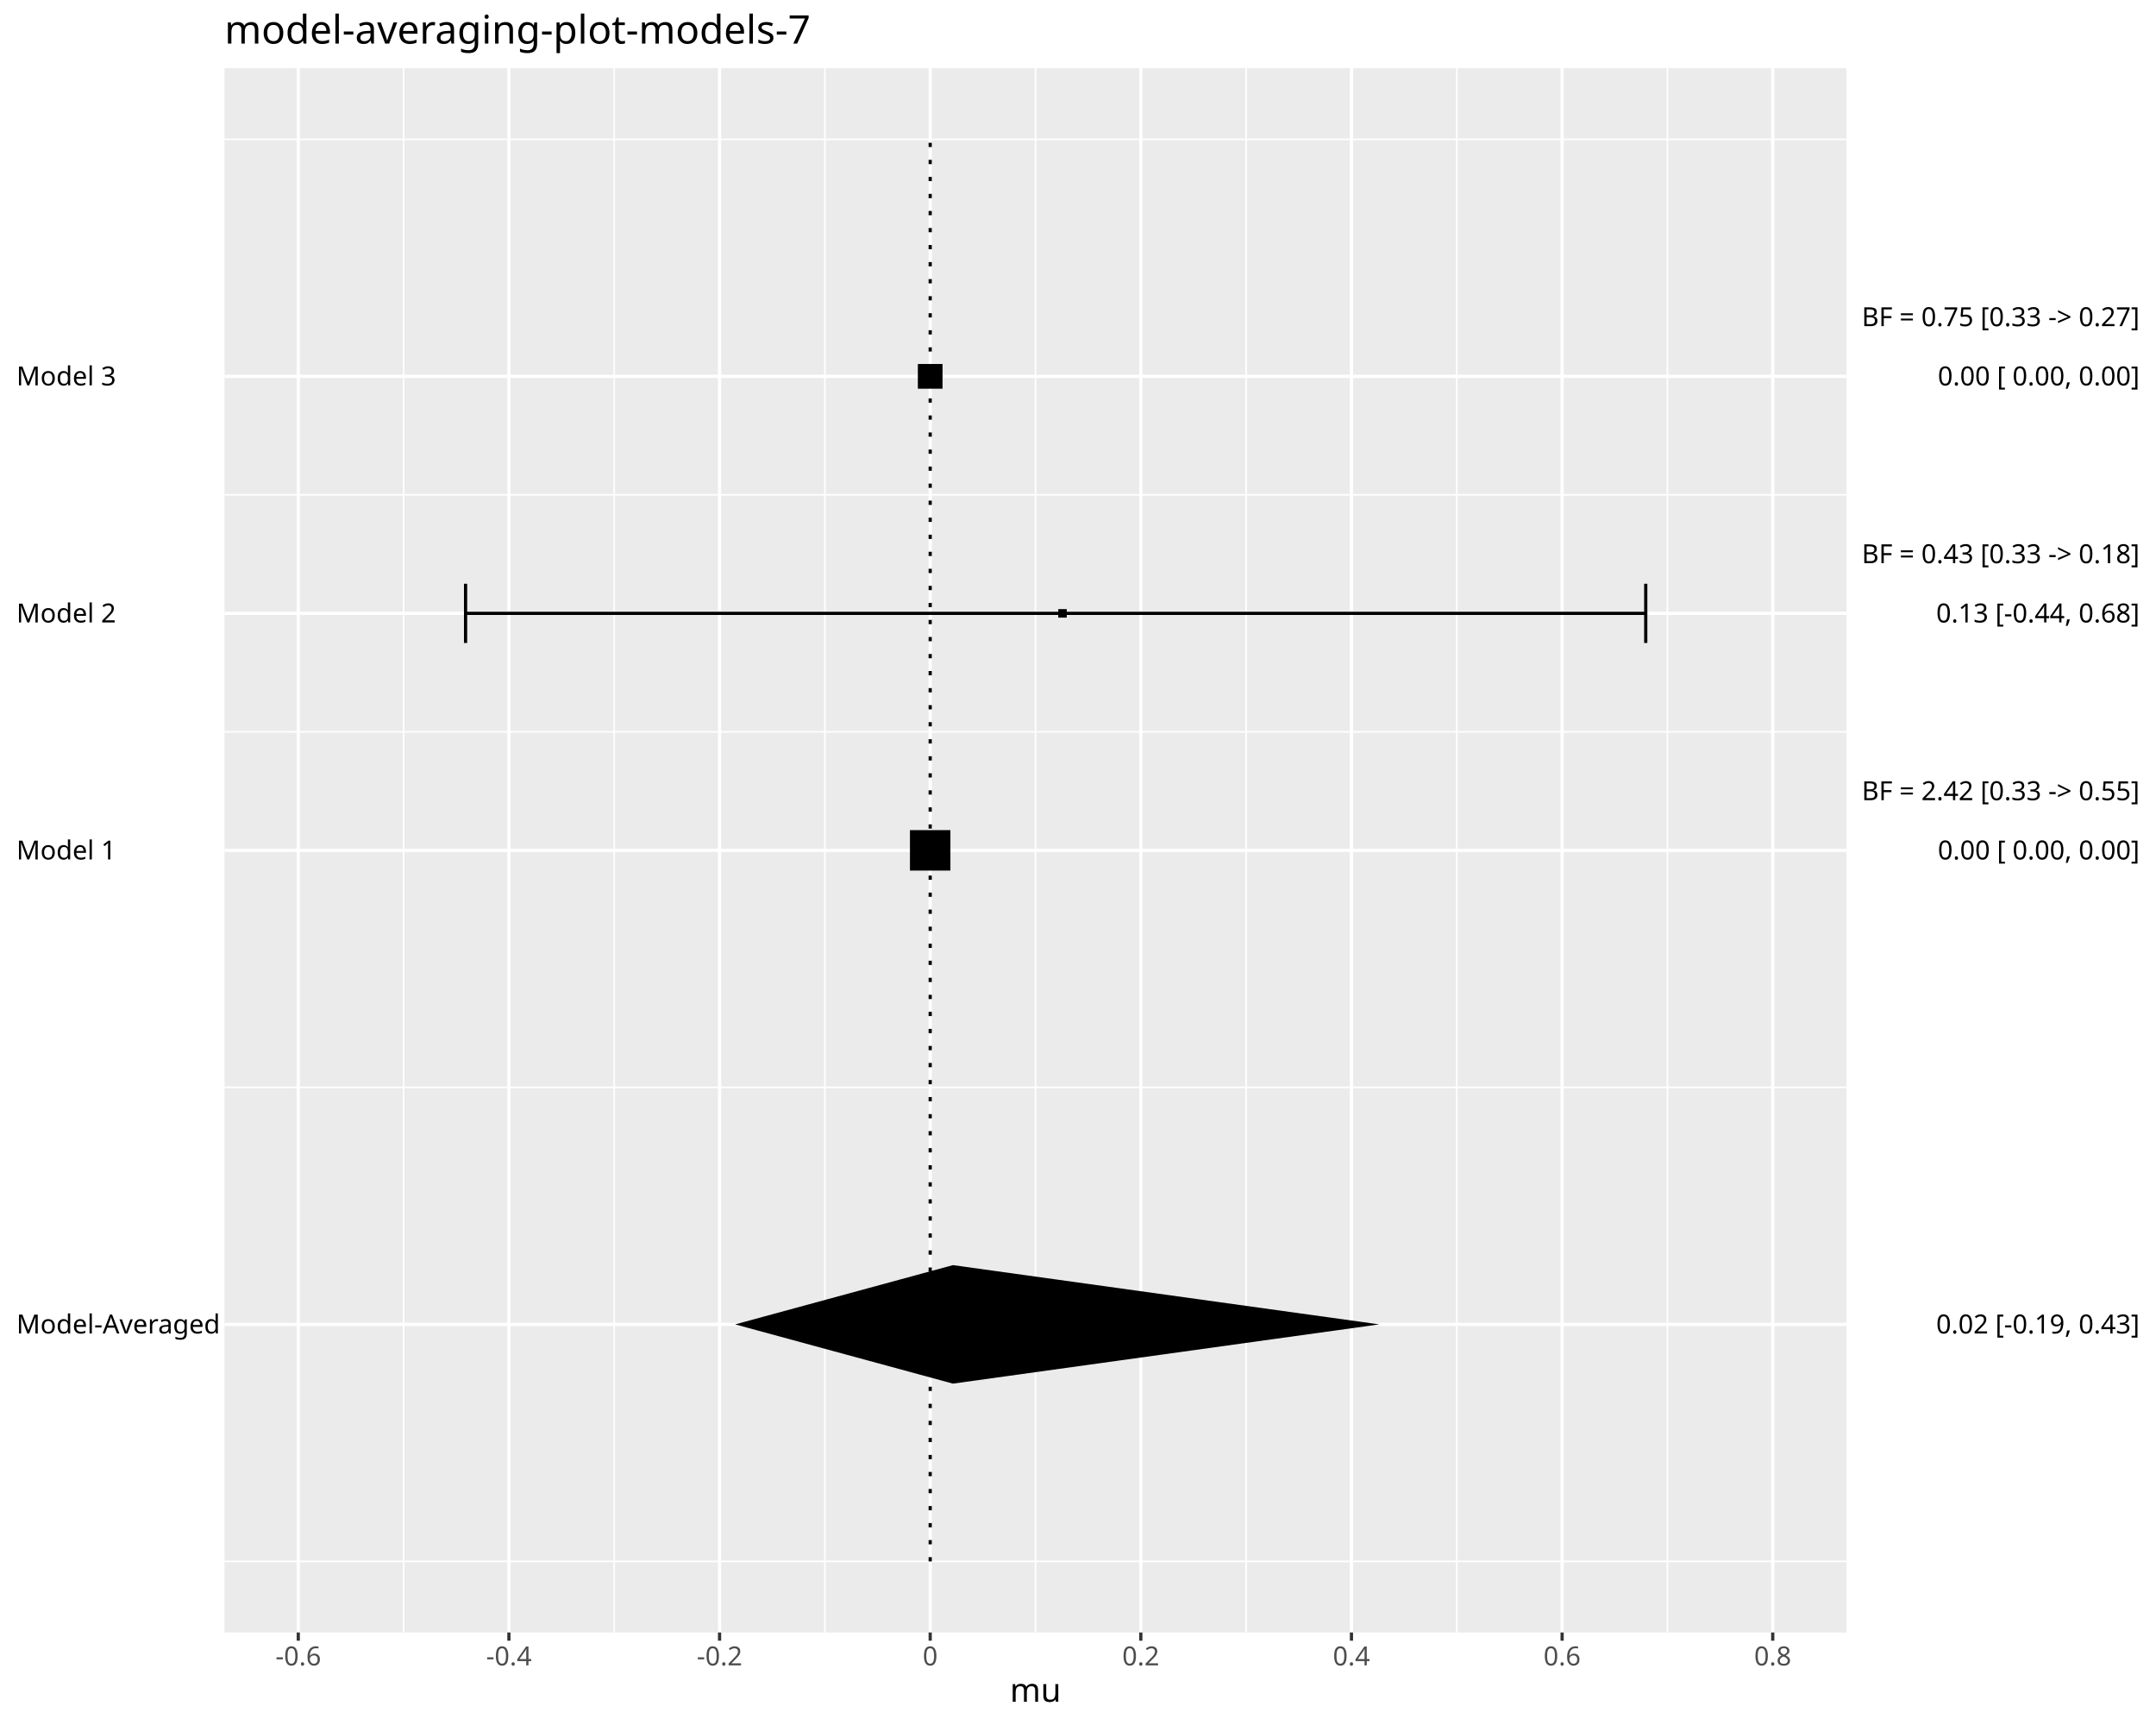
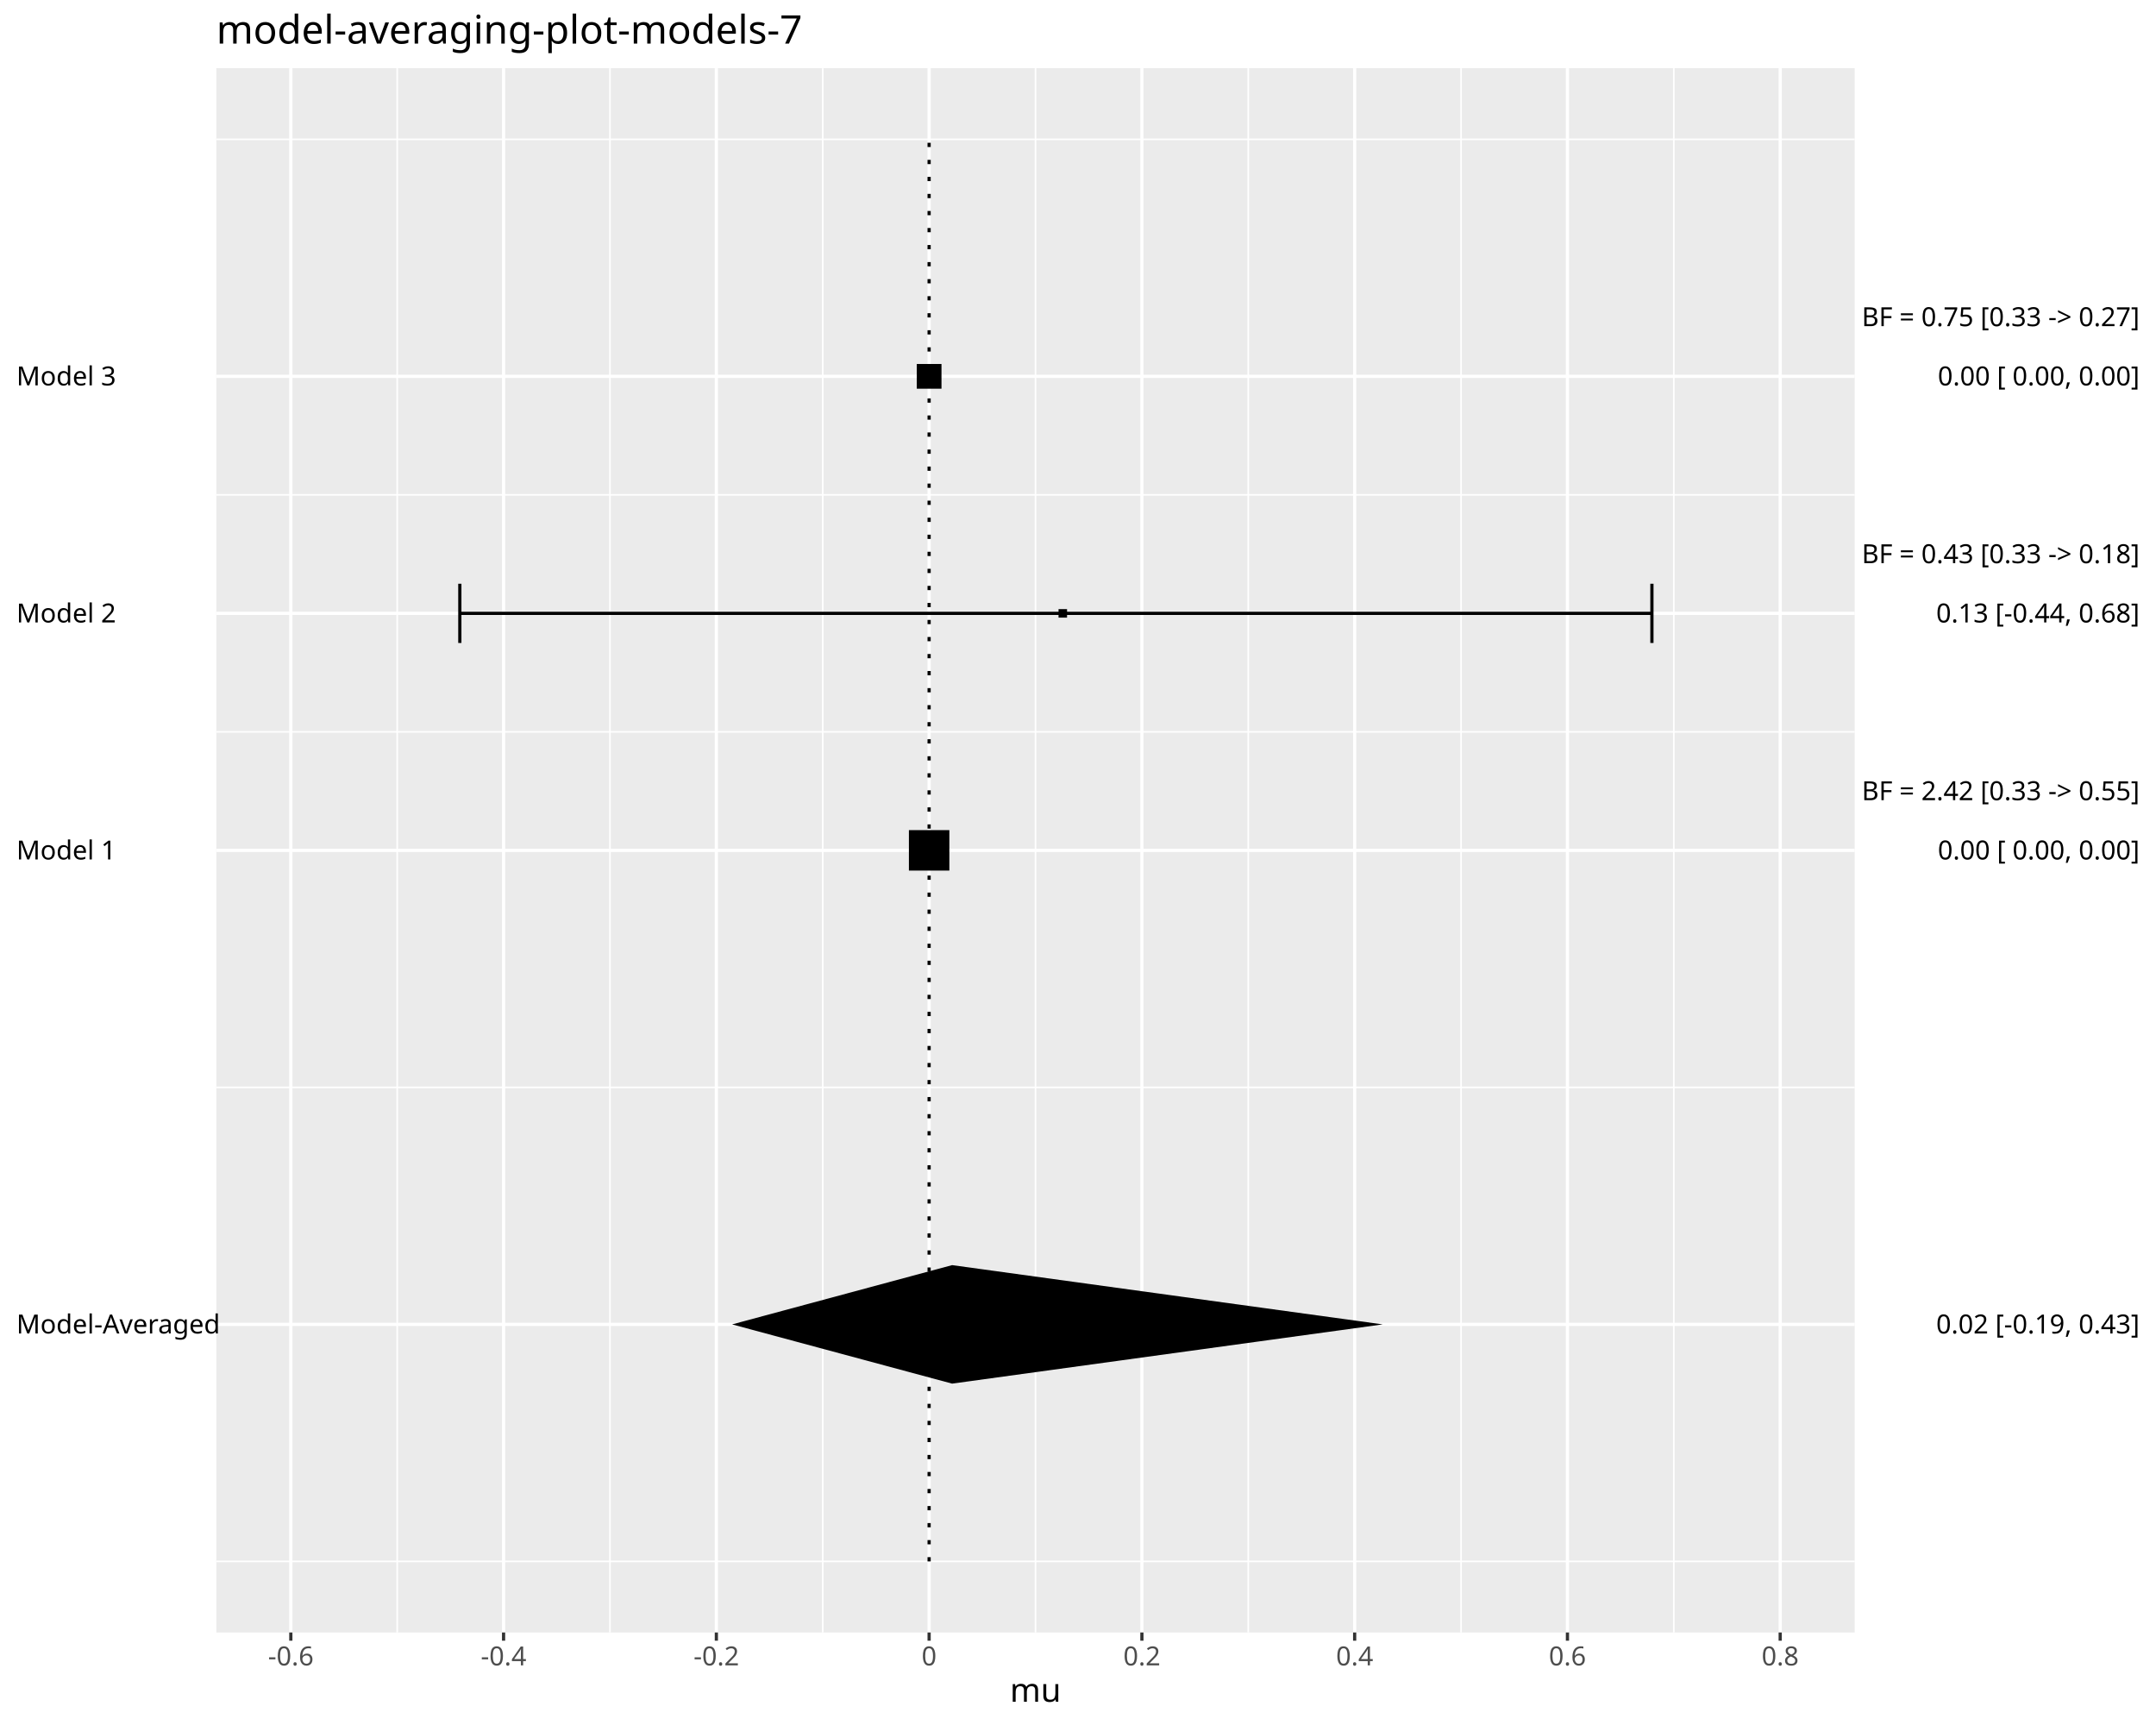
<svg xmlns="http://www.w3.org/2000/svg" class="svglite" data-engine-version="2.0" width="720.00pt" height="576.00pt" viewBox="0 0 720.00 576.00">
  <defs>
    <style type="text/css">
    .svglite line, .svglite polyline, .svglite polygon, .svglite path, .svglite rect, .svglite circle {
      fill: none;
      stroke: #000000;
      stroke-linecap: round;
      stroke-linejoin: round;
      stroke-miterlimit: 10.00;
    }
  </style>
  </defs>
  <rect width="100%" height="100%" style="stroke: none; fill: #FFFFFF;" />
  <defs>
    <clipPath id="cpMC4wMHw3MjAuMDB8MC4wMHw1NzYuMDA=">
      <rect x="0.00" y="0.00" width="720.00" height="576.00" />
    </clipPath>
  </defs>
  <g clip-path="url(#cpMC4wMHw3MjAuMDB8MC4wMHw1NzYuMDA=)">
-     <rect x="0.00" y="0.00" width="720.00" height="576.00" style="stroke-width: 1.07; stroke: #FFFFFF; fill: #FFFFFF;" />
+     <rect x="0" y="0.00" width="720.00" height="576.00" style="stroke-width: 1.07; stroke: #FFFFFF; fill: #FFFFFF;" />
  </g>
  <defs>
-     <clipPath id="cpNzQuOTl8NjE2LjYzfDIyLjc4fDU0NS4xMQ==">
-       <rect x="74.99" y="22.78" width="541.64" height="522.33" />
+     <clipPath id="cpNzIuMjV8NjE5LjM3fDIyLjc4fDU0NS4xMQ==">
+       <rect x="72.25" y="22.78" width="547.12" height="522.33" />
    </clipPath>
  </defs>
-   <g clip-path="url(#cpNzQuOTl8NjE2LjYzfDIyLjc4fDU0NS4xMQ==)">
-     <rect x="74.99" y="22.78" width="541.64" height="522.33" style="stroke-width: 1.07; stroke: none; fill: #EBEBEB;" />
-     <polyline points="74.99,521.37 616.63,521.37 " style="stroke-width: 0.53; stroke: #FFFFFF; stroke-linecap: butt;" />
-     <polyline points="74.99,363.09 616.63,363.09 " style="stroke-width: 0.53; stroke: #FFFFFF; stroke-linecap: butt;" />
-     <polyline points="74.99,244.38 616.63,244.38 " style="stroke-width: 0.53; stroke: #FFFFFF; stroke-linecap: butt;" />
-     <polyline points="74.99,165.24 616.63,165.24 " style="stroke-width: 0.53; stroke: #FFFFFF; stroke-linecap: butt;" />
-     <polyline points="74.99,46.53 616.63,46.53 " style="stroke-width: 0.53; stroke: #FFFFFF; stroke-linecap: butt;" />
-     <polyline points="134.78,545.11 134.78,22.78 " style="stroke-width: 0.53; stroke: #FFFFFF; stroke-linecap: butt;" />
-     <polyline points="205.12,545.11 205.12,22.78 " style="stroke-width: 0.53; stroke: #FFFFFF; stroke-linecap: butt;" />
-     <polyline points="275.47,545.11 275.47,22.78 " style="stroke-width: 0.53; stroke: #FFFFFF; stroke-linecap: butt;" />
+   <g clip-path="url(#cpNzIuMjV8NjE5LjM3fDIyLjc4fDU0NS4xMQ==)">
+     <rect x="72.25" y="22.78" width="547.12" height="522.33" style="stroke-width: 1.07; stroke: none; fill: #EBEBEB;" />
+     <polyline points="72.25,521.37 619.37,521.37 " style="stroke-width: 0.53; stroke: #FFFFFF; stroke-linecap: butt;" />
+     <polyline points="72.25,363.09 619.37,363.09 " style="stroke-width: 0.53; stroke: #FFFFFF; stroke-linecap: butt;" />
+     <polyline points="72.25,244.38 619.37,244.38 " style="stroke-width: 0.53; stroke: #FFFFFF; stroke-linecap: butt;" />
+     <polyline points="72.25,165.24 619.37,165.24 " style="stroke-width: 0.53; stroke: #FFFFFF; stroke-linecap: butt;" />
+     <polyline points="72.25,46.53 619.37,46.53 " style="stroke-width: 0.53; stroke: #FFFFFF; stroke-linecap: butt;" />
+     <polyline points="132.65,545.11 132.65,22.78 " style="stroke-width: 0.53; stroke: #FFFFFF; stroke-linecap: butt;" />
+     <polyline points="203.70,545.11 203.70,22.78 " style="stroke-width: 0.53; stroke: #FFFFFF; stroke-linecap: butt;" />
+     <polyline points="274.76,545.11 274.76,22.78 " style="stroke-width: 0.53; stroke: #FFFFFF; stroke-linecap: butt;" />
    <polyline points="345.81,545.11 345.81,22.78 " style="stroke-width: 0.53; stroke: #FFFFFF; stroke-linecap: butt;" />
-     <polyline points="416.15,545.11 416.15,22.78 " style="stroke-width: 0.53; stroke: #FFFFFF; stroke-linecap: butt;" />
-     <polyline points="486.50,545.11 486.50,22.78 " style="stroke-width: 0.53; stroke: #FFFFFF; stroke-linecap: butt;" />
-     <polyline points="556.84,545.11 556.84,22.78 " style="stroke-width: 0.53; stroke: #FFFFFF; stroke-linecap: butt;" />
-     <polyline points="74.99,442.23 616.63,442.23 " style="stroke-width: 1.07; stroke: #FFFFFF; stroke-linecap: butt;" />
-     <polyline points="74.99,283.95 616.63,283.95 " style="stroke-width: 1.07; stroke: #FFFFFF; stroke-linecap: butt;" />
-     <polyline points="74.99,204.81 616.63,204.81 " style="stroke-width: 1.07; stroke: #FFFFFF; stroke-linecap: butt;" />
-     <polyline points="74.99,125.67 616.63,125.67 " style="stroke-width: 1.07; stroke: #FFFFFF; stroke-linecap: butt;" />
-     <polyline points="99.61,545.11 99.61,22.78 " style="stroke-width: 1.07; stroke: #FFFFFF; stroke-linecap: butt;" />
-     <polyline points="169.95,545.11 169.95,22.78 " style="stroke-width: 1.07; stroke: #FFFFFF; stroke-linecap: butt;" />
-     <polyline points="240.30,545.11 240.30,22.78 " style="stroke-width: 1.07; stroke: #FFFFFF; stroke-linecap: butt;" />
-     <polyline points="310.64,545.11 310.64,22.78 " style="stroke-width: 1.07; stroke: #FFFFFF; stroke-linecap: butt;" />
-     <polyline points="380.98,545.11 380.98,22.78 " style="stroke-width: 1.07; stroke: #FFFFFF; stroke-linecap: butt;" />
-     <polyline points="451.32,545.11 451.32,22.78 " style="stroke-width: 1.07; stroke: #FFFFFF; stroke-linecap: butt;" />
-     <polyline points="521.67,545.11 521.67,22.78 " style="stroke-width: 1.07; stroke: #FFFFFF; stroke-linecap: butt;" />
-     <polyline points="592.01,545.11 592.01,22.78 " style="stroke-width: 1.07; stroke: #FFFFFF; stroke-linecap: butt;" />
-     <polyline points="549.60,214.70 549.60,194.91 " style="stroke-width: 1.07; stroke-linecap: butt;" />
-     <polyline points="549.60,204.81 155.48,204.81 " style="stroke-width: 1.07; stroke-linecap: butt;" />
-     <polyline points="155.48,214.70 155.48,194.91 " style="stroke-width: 1.07; stroke-linecap: butt;" />
-     <polygon points="303.88,290.70 317.39,290.70 317.39,277.19 303.88,277.19 " style="stroke-width: 0.71; stroke: none; fill: #000000;" />
-     <polygon points="353.41,206.23 356.25,206.23 356.25,203.39 353.41,203.39 " style="stroke-width: 0.71; stroke: none; fill: #000000;" />
-     <polygon points="306.52,129.79 314.76,129.79 314.76,121.54 306.52,121.54 " style="stroke-width: 0.71; stroke: none; fill: #000000;" />
-     <polygon points="245.50,442.23 318.23,422.44 460.62,442.23 318.23,462.01 " style="stroke-width: 1.07; stroke: none; stroke-linecap: butt; fill: #000000;" />
-     <polyline points="310.64,521.37 310.64,46.53 " style="stroke-width: 1.07; stroke-dasharray: 1.42,4.27; stroke-linecap: butt;" />
+     <polyline points="416.86,545.11 416.86,22.78 " style="stroke-width: 0.53; stroke: #FFFFFF; stroke-linecap: butt;" />
+     <polyline points="487.92,545.11 487.92,22.78 " style="stroke-width: 0.53; stroke: #FFFFFF; stroke-linecap: butt;" />
+     <polyline points="558.97,545.11 558.97,22.78 " style="stroke-width: 0.53; stroke: #FFFFFF; stroke-linecap: butt;" />
+     <polyline points="72.25,442.23 619.37,442.23 " style="stroke-width: 1.07; stroke: #FFFFFF; stroke-linecap: butt;" />
+     <polyline points="72.25,283.95 619.37,283.95 " style="stroke-width: 1.07; stroke: #FFFFFF; stroke-linecap: butt;" />
+     <polyline points="72.25,204.81 619.37,204.81 " style="stroke-width: 1.07; stroke: #FFFFFF; stroke-linecap: butt;" />
+     <polyline points="72.25,125.67 619.37,125.67 " style="stroke-width: 1.07; stroke: #FFFFFF; stroke-linecap: butt;" />
+     <polyline points="97.12,545.11 97.12,22.78 " style="stroke-width: 1.07; stroke: #FFFFFF; stroke-linecap: butt;" />
+     <polyline points="168.17,545.11 168.17,22.78 " style="stroke-width: 1.07; stroke: #FFFFFF; stroke-linecap: butt;" />
+     <polyline points="239.23,545.11 239.23,22.78 " style="stroke-width: 1.07; stroke: #FFFFFF; stroke-linecap: butt;" />
+     <polyline points="310.28,545.11 310.28,22.78 " style="stroke-width: 1.07; stroke: #FFFFFF; stroke-linecap: butt;" />
+     <polyline points="381.34,545.11 381.34,22.78 " style="stroke-width: 1.07; stroke: #FFFFFF; stroke-linecap: butt;" />
+     <polyline points="452.39,545.11 452.39,22.78 " style="stroke-width: 1.07; stroke: #FFFFFF; stroke-linecap: butt;" />
+     <polyline points="523.45,545.11 523.45,22.78 " style="stroke-width: 1.07; stroke: #FFFFFF; stroke-linecap: butt;" />
+     <polyline points="594.50,545.11 594.50,22.78 " style="stroke-width: 1.07; stroke: #FFFFFF; stroke-linecap: butt;" />
+     <polyline points="551.66,214.70 551.66,194.91 " style="stroke-width: 1.07; stroke-linecap: butt;" />
+     <polyline points="551.66,204.81 153.56,204.81 " style="stroke-width: 1.07; stroke-linecap: butt;" />
+     <polyline points="153.56,214.70 153.56,194.91 " style="stroke-width: 1.07; stroke-linecap: butt;" />
+     <polygon points="303.53,290.70 317.04,290.70 317.04,277.19 303.53,277.19 " style="stroke-width: 0.71; stroke: none; fill: #000000;" />
+     <polygon points="353.50,206.23 356.34,206.23 356.34,203.39 353.50,203.39 " style="stroke-width: 0.71; stroke: none; fill: #000000;" />
+     <polygon points="306.16,129.79 314.41,129.79 314.41,121.54 306.16,121.54 " style="stroke-width: 0.71; stroke: none; fill: #000000;" />
+     <polygon points="244.48,442.23 317.95,422.44 461.78,442.23 317.95,462.01 " style="stroke-width: 1.07; stroke: none; stroke-linecap: butt; fill: #000000;" />
+     <polyline points="310.28,521.37 310.28,46.53 " style="stroke-width: 1.07; stroke-dasharray: 1.42,4.27; stroke-linecap: butt;" />
  </g>
  <g clip-path="url(#cpMC4wMHw3MjAuMDB8MC4wMHw1NzYuMDA=)">
    <text x="5.48" y="445.26" style="font-size: 8.80px; font-family: sans;" textLength="64.58px" lengthAdjust="spacingAndGlyphs">Model-Averaged</text>
    <text x="5.48" y="286.98" style="font-size: 8.80px; font-family: sans;" textLength="31.31px" lengthAdjust="spacingAndGlyphs">Model 1</text>
    <text x="5.48" y="207.84" style="font-size: 8.80px; font-family: sans;" textLength="31.31px" lengthAdjust="spacingAndGlyphs">Model 2</text>
    <text x="5.48" y="128.69" style="font-size: 8.80px; font-family: sans;" textLength="31.31px" lengthAdjust="spacingAndGlyphs">Model 3</text>
    <text x="714.52" y="445.26" text-anchor="end" style="font-size: 8.80px; font-family: sans;" textLength="66.54px" lengthAdjust="spacingAndGlyphs">0.02 [-0.19, 0.43]</text>
    <text x="714.52" y="286.98" text-anchor="end" style="font-size: 8.80px; font-family: sans;" textLength="66.05px" lengthAdjust="spacingAndGlyphs">0.00 [ 0.00, 0.00]</text>
    <text x="714.52" y="207.84" text-anchor="end" style="font-size: 8.80px; font-family: sans;" textLength="66.54px" lengthAdjust="spacingAndGlyphs">0.13 [-0.44, 0.68]</text>
    <text x="714.52" y="128.69" text-anchor="end" style="font-size: 8.80px; font-family: sans;" textLength="66.05px" lengthAdjust="spacingAndGlyphs">0.00 [ 0.00, 0.00]</text>
    <text x="714.52" y="267.19" text-anchor="end" style="font-size: 8.80px; font-family: sans;" textLength="92.96px" lengthAdjust="spacingAndGlyphs">BF = 2.42 [0.33 -&gt; 0.55]</text>
    <text x="714.52" y="188.05" text-anchor="end" style="font-size: 8.80px; font-family: sans;" textLength="92.96px" lengthAdjust="spacingAndGlyphs">BF = 0.43 [0.33 -&gt; 0.18]</text>
    <text x="714.52" y="108.91" text-anchor="end" style="font-size: 8.80px; font-family: sans;" textLength="92.96px" lengthAdjust="spacingAndGlyphs">BF = 0.75 [0.33 -&gt; 0.27]</text>
-     <polyline points="99.61,547.85 99.61,545.11 " style="stroke-width: 1.07; stroke: #333333; stroke-linecap: butt;" />
-     <polyline points="169.95,547.85 169.95,545.11 " style="stroke-width: 1.07; stroke: #333333; stroke-linecap: butt;" />
-     <polyline points="240.30,547.85 240.30,545.11 " style="stroke-width: 1.07; stroke: #333333; stroke-linecap: butt;" />
-     <polyline points="310.64,547.85 310.64,545.11 " style="stroke-width: 1.07; stroke: #333333; stroke-linecap: butt;" />
-     <polyline points="380.98,547.85 380.98,545.11 " style="stroke-width: 1.07; stroke: #333333; stroke-linecap: butt;" />
-     <polyline points="451.32,547.85 451.32,545.11 " style="stroke-width: 1.07; stroke: #333333; stroke-linecap: butt;" />
-     <polyline points="521.67,547.85 521.67,545.11 " style="stroke-width: 1.07; stroke: #333333; stroke-linecap: butt;" />
-     <polyline points="592.01,547.85 592.01,545.11 " style="stroke-width: 1.07; stroke: #333333; stroke-linecap: butt;" />
-     <text x="99.61" y="556.10" text-anchor="middle" style="font-size: 8.80px; fill: #4D4D4D; font-family: sans;" textLength="15.16px" lengthAdjust="spacingAndGlyphs">-0.6</text>
-     <text x="169.95" y="556.10" text-anchor="middle" style="font-size: 8.80px; fill: #4D4D4D; font-family: sans;" textLength="15.16px" lengthAdjust="spacingAndGlyphs">-0.4</text>
-     <text x="240.30" y="556.10" text-anchor="middle" style="font-size: 8.80px; fill: #4D4D4D; font-family: sans;" textLength="15.16px" lengthAdjust="spacingAndGlyphs">-0.2</text>
-     <text x="310.64" y="556.10" text-anchor="middle" style="font-size: 8.80px; fill: #4D4D4D; font-family: sans;" textLength="4.89px" lengthAdjust="spacingAndGlyphs">0</text>
-     <text x="380.98" y="556.10" text-anchor="middle" style="font-size: 8.80px; fill: #4D4D4D; font-family: sans;" textLength="12.23px" lengthAdjust="spacingAndGlyphs">0.2</text>
-     <text x="451.32" y="556.10" text-anchor="middle" style="font-size: 8.80px; fill: #4D4D4D; font-family: sans;" textLength="12.23px" lengthAdjust="spacingAndGlyphs">0.4</text>
-     <text x="521.67" y="556.10" text-anchor="middle" style="font-size: 8.80px; fill: #4D4D4D; font-family: sans;" textLength="12.23px" lengthAdjust="spacingAndGlyphs">0.6</text>
-     <text x="592.01" y="556.10" text-anchor="middle" style="font-size: 8.80px; fill: #4D4D4D; font-family: sans;" textLength="12.23px" lengthAdjust="spacingAndGlyphs">0.8</text>
+     <polyline points="97.12,547.85 97.12,545.11 " style="stroke-width: 1.07; stroke: #333333; stroke-linecap: butt;" />
+     <polyline points="168.17,547.85 168.17,545.11 " style="stroke-width: 1.07; stroke: #333333; stroke-linecap: butt;" />
+     <polyline points="239.23,547.85 239.23,545.11 " style="stroke-width: 1.07; stroke: #333333; stroke-linecap: butt;" />
+     <polyline points="310.28,547.85 310.28,545.11 " style="stroke-width: 1.07; stroke: #333333; stroke-linecap: butt;" />
+     <polyline points="381.34,547.85 381.34,545.11 " style="stroke-width: 1.07; stroke: #333333; stroke-linecap: butt;" />
+     <polyline points="452.39,547.85 452.39,545.11 " style="stroke-width: 1.07; stroke: #333333; stroke-linecap: butt;" />
+     <polyline points="523.45,547.85 523.45,545.11 " style="stroke-width: 1.07; stroke: #333333; stroke-linecap: butt;" />
+     <polyline points="594.50,547.85 594.50,545.11 " style="stroke-width: 1.07; stroke: #333333; stroke-linecap: butt;" />
+     <text x="97.12" y="556.10" text-anchor="middle" style="font-size: 8.80px; fill: #4D4D4D; font-family: sans;" textLength="15.16px" lengthAdjust="spacingAndGlyphs">-0.6</text>
+     <text x="168.17" y="556.10" text-anchor="middle" style="font-size: 8.80px; fill: #4D4D4D; font-family: sans;" textLength="15.16px" lengthAdjust="spacingAndGlyphs">-0.4</text>
+     <text x="239.23" y="556.10" text-anchor="middle" style="font-size: 8.80px; fill: #4D4D4D; font-family: sans;" textLength="15.16px" lengthAdjust="spacingAndGlyphs">-0.2</text>
+     <text x="310.28" y="556.10" text-anchor="middle" style="font-size: 8.80px; fill: #4D4D4D; font-family: sans;" textLength="4.89px" lengthAdjust="spacingAndGlyphs">0</text>
+     <text x="381.34" y="556.10" text-anchor="middle" style="font-size: 8.80px; fill: #4D4D4D; font-family: sans;" textLength="12.23px" lengthAdjust="spacingAndGlyphs">0.2</text>
+     <text x="452.39" y="556.10" text-anchor="middle" style="font-size: 8.80px; fill: #4D4D4D; font-family: sans;" textLength="12.23px" lengthAdjust="spacingAndGlyphs">0.4</text>
+     <text x="523.45" y="556.10" text-anchor="middle" style="font-size: 8.80px; fill: #4D4D4D; font-family: sans;" textLength="12.23px" lengthAdjust="spacingAndGlyphs">0.6</text>
+     <text x="594.50" y="556.10" text-anchor="middle" style="font-size: 8.80px; fill: #4D4D4D; font-family: sans;" textLength="12.23px" lengthAdjust="spacingAndGlyphs">0.8</text>
    <text x="345.81" y="568.24" text-anchor="middle" style="font-size: 11.00px; font-family: sans;" textLength="15.29px" lengthAdjust="spacingAndGlyphs">mu</text>
-     <text x="74.99" y="14.56" style="font-size: 13.20px; font-family: sans;" textLength="182.71px" lengthAdjust="spacingAndGlyphs">model-averaging-plot-models-7</text>
+     <text x="72.25" y="14.56" style="font-size: 13.20px; font-family: sans;" textLength="182.71px" lengthAdjust="spacingAndGlyphs">model-averaging-plot-models-7</text>
  </g>
</svg>
